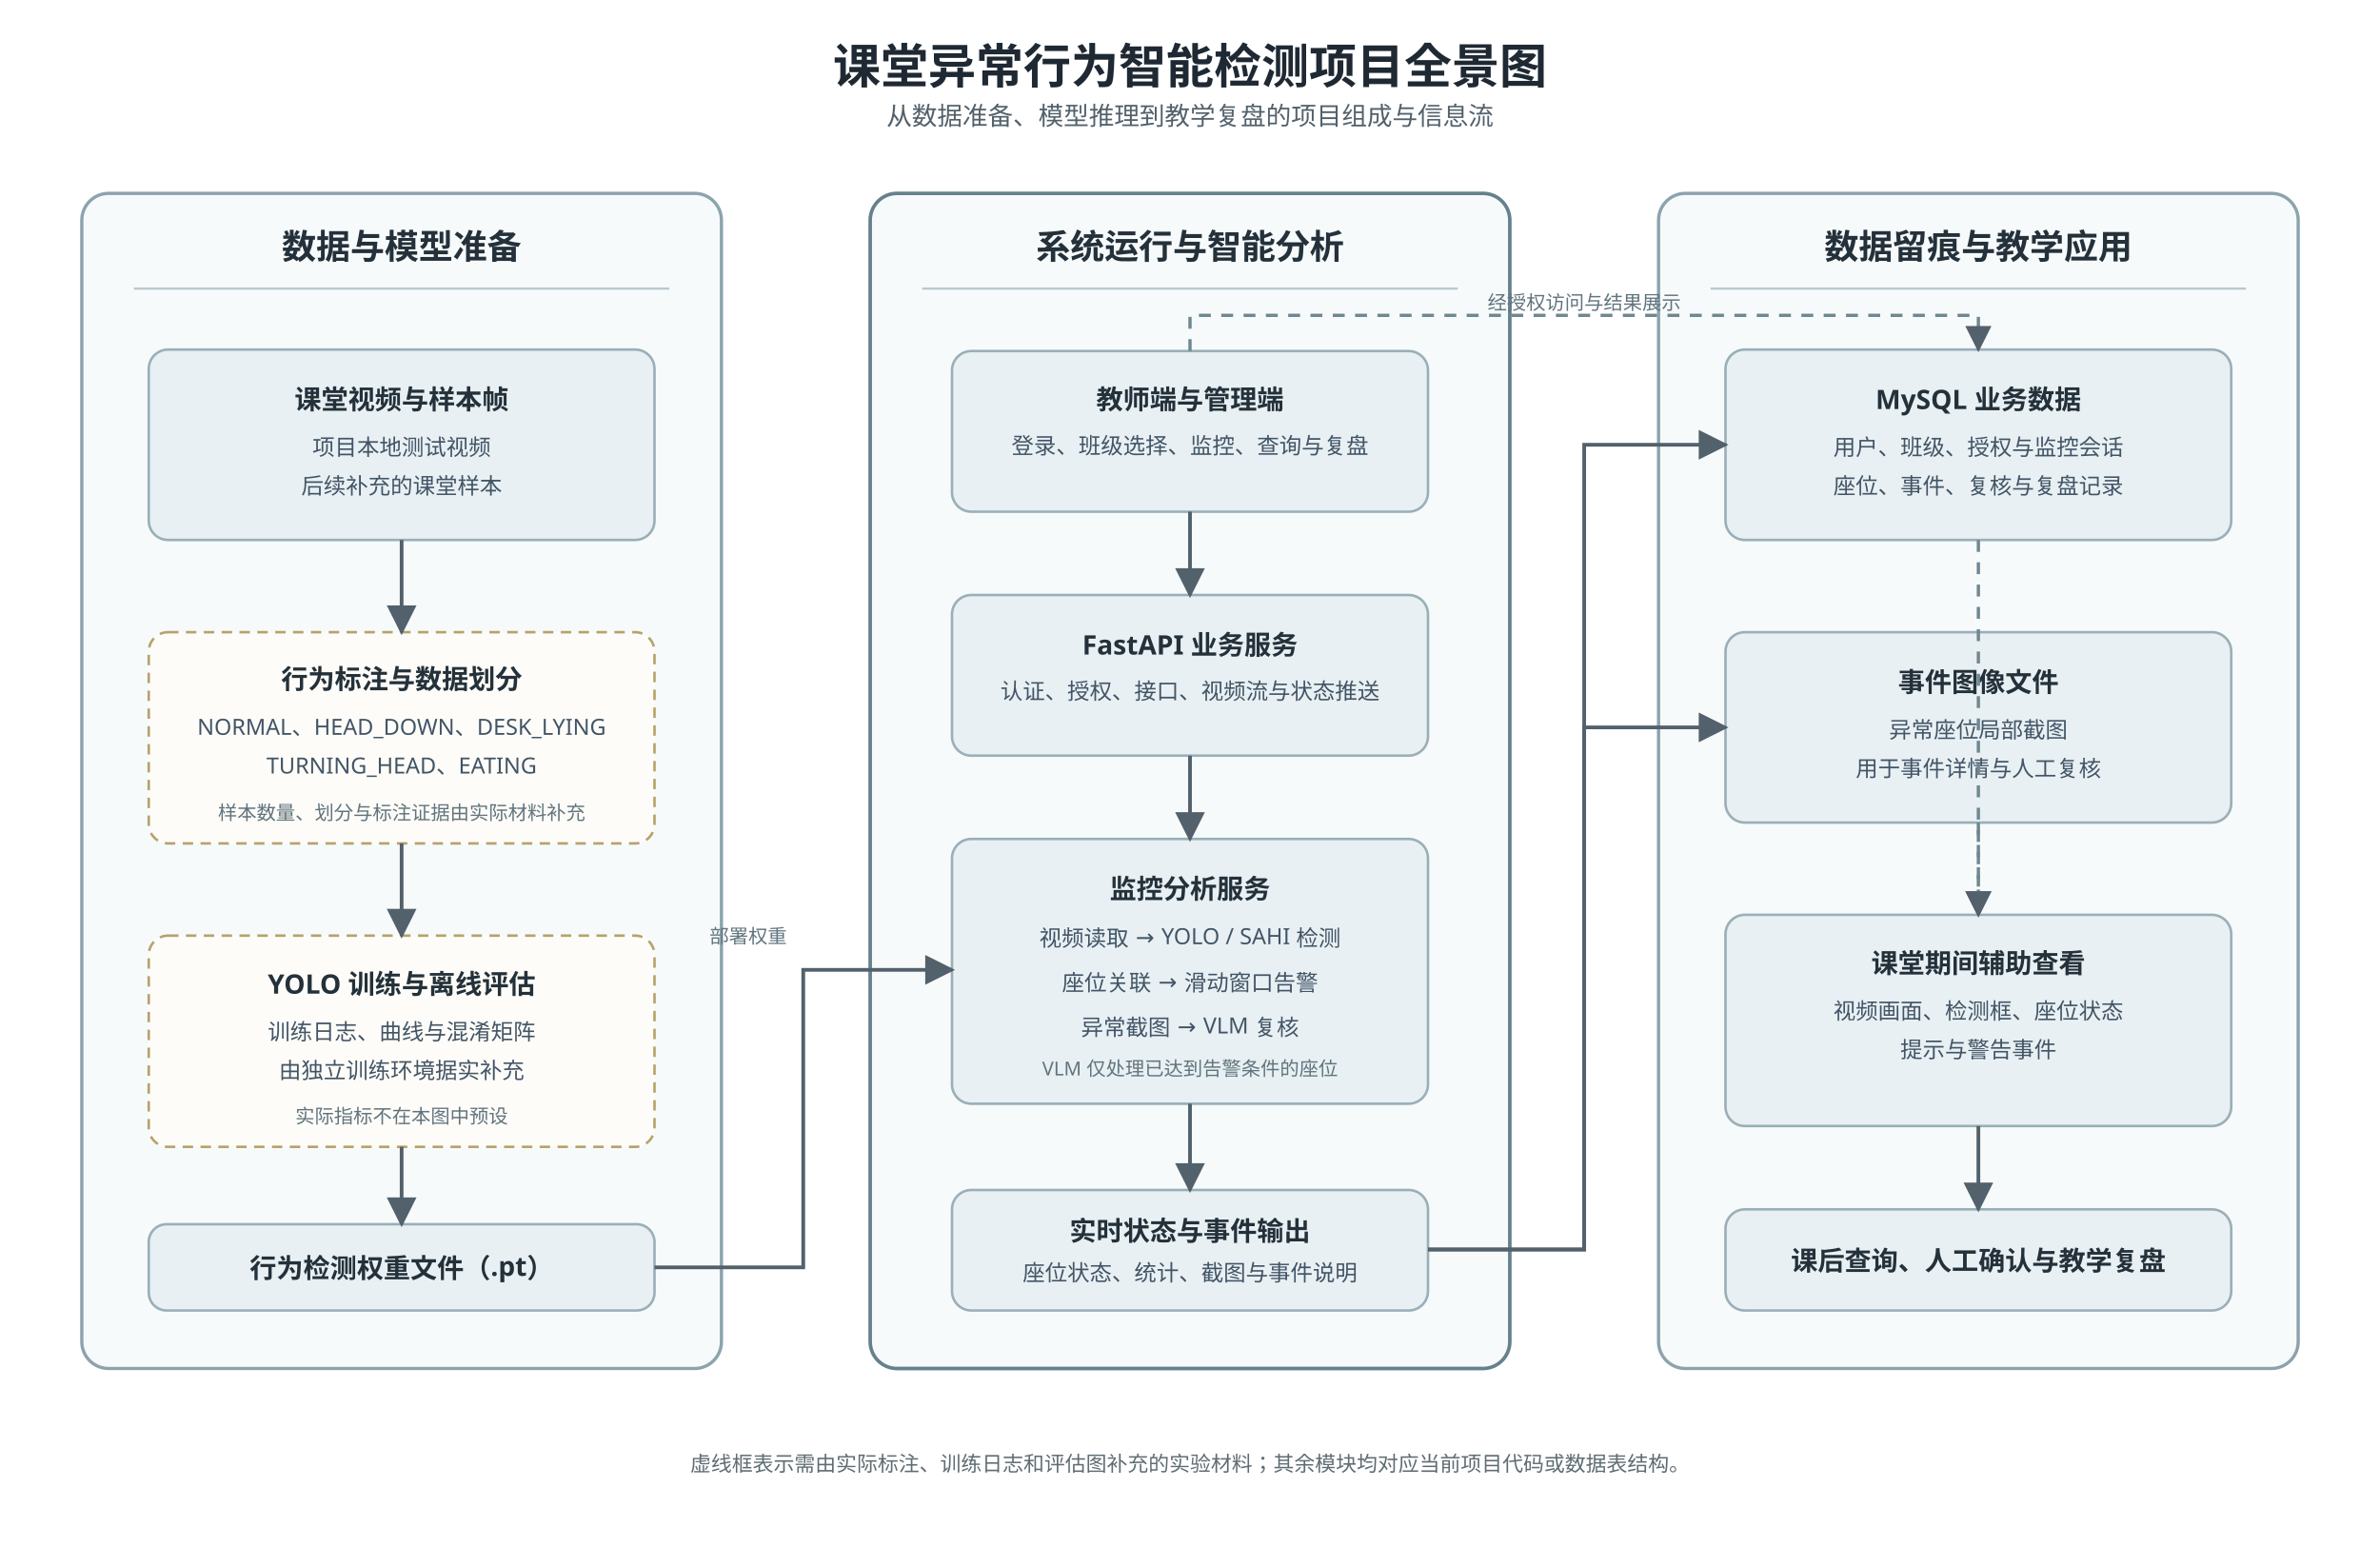
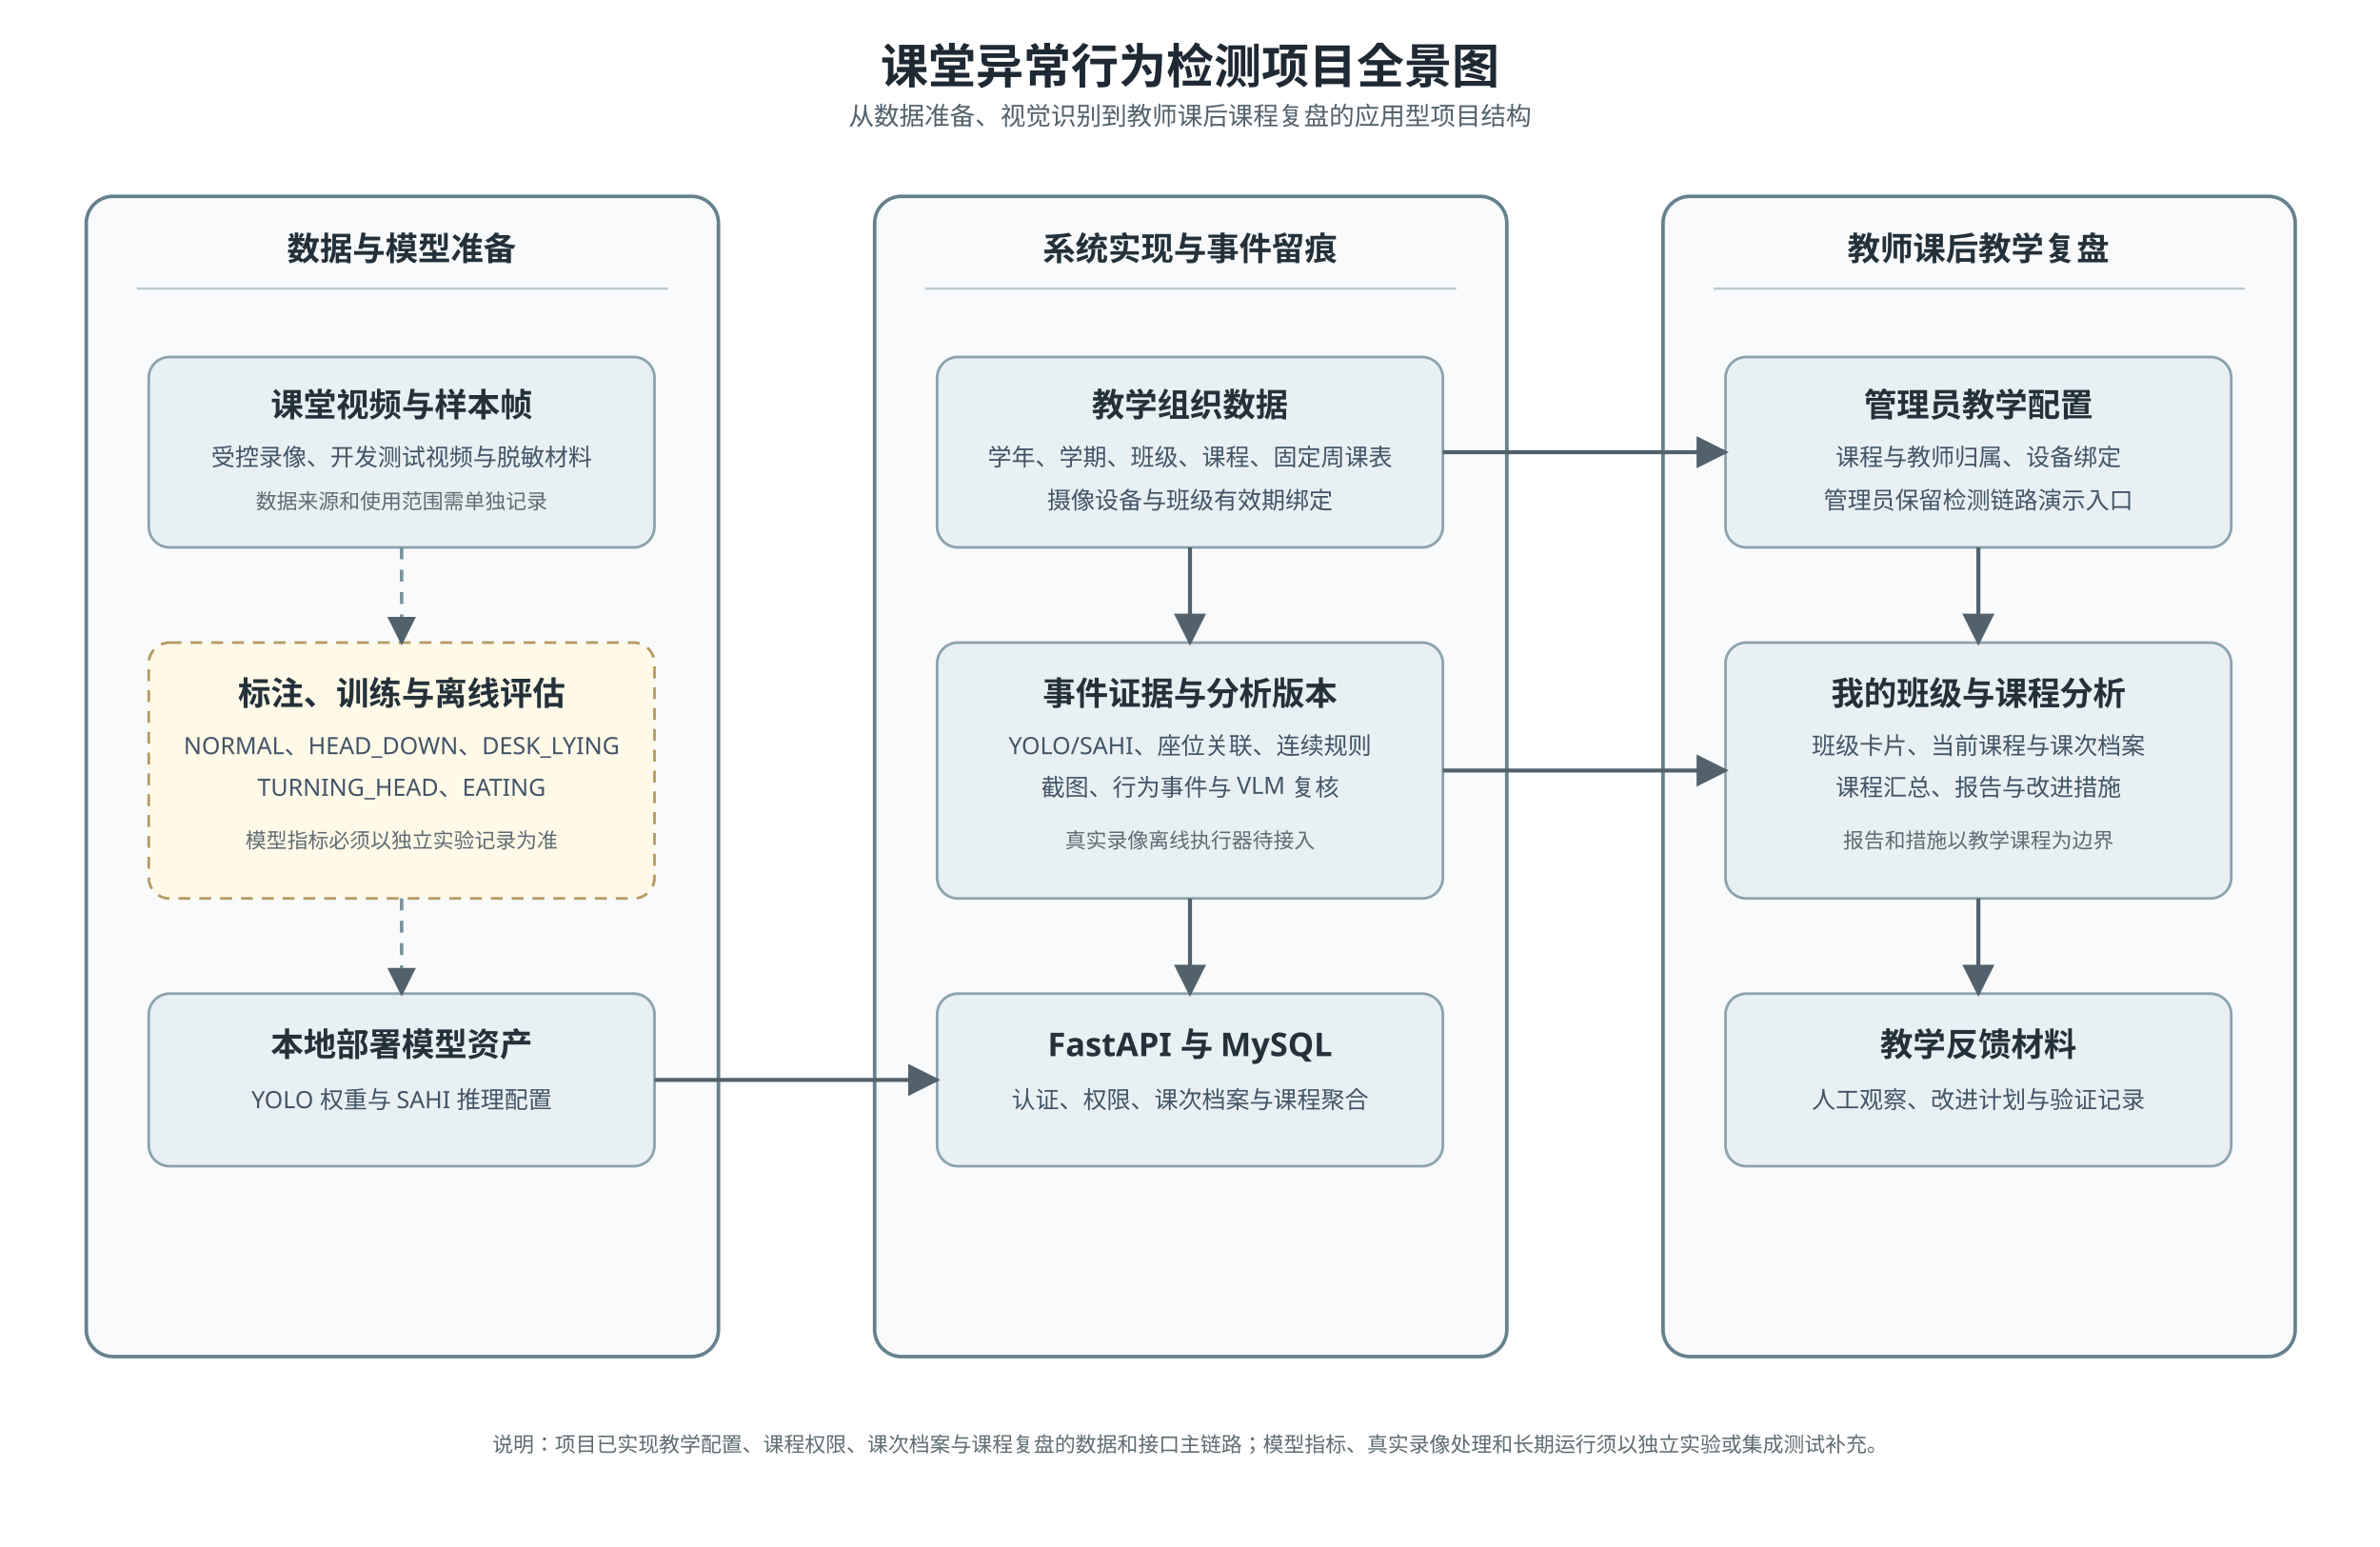
<svg xmlns="http://www.w3.org/2000/svg" width="1600" height="1040" viewBox="0 0 1600 1040">
  <defs>
-     <marker id="arrow" viewBox="0 0 10 10" refX="9" refY="5" markerWidth="8" markerHeight="8" orient="auto-start-reverse">
-       <path d="M 0 0 L 10 5 L 0 10 z" fill="#52616b" />
+     <marker id="arrow" viewBox="0 0 10 10" refX="9" refY="5" markerWidth="8" markerHeight="8" orient="auto">
+       <path d="M0 0 L10 5 L0 10z" fill="#52616b" />
    </marker>
    <style>
-       .title { font-family: 'Microsoft YaHei','SimHei',sans-serif; font-size: 32px; font-weight: 700; fill: #1f2933; }
-       .subtitle { font-family: 'Microsoft YaHei','SimHei',sans-serif; font-size: 17px; fill: #52616b; }
-       .area { font-family: 'Microsoft YaHei','SimHei',sans-serif; font-size: 23px; font-weight: 700; fill: #24313a; }
-       .box-title { font-family: 'Microsoft YaHei','SimHei',sans-serif; font-size: 18px; font-weight: 700; fill: #24313a; }
-       .box-text { font-family: 'Microsoft YaHei','SimHei',sans-serif; font-size: 15px; fill: #425466; }
-       .note { font-family: 'Microsoft YaHei','SimHei',sans-serif; font-size: 14px; fill: #5f6c72; }
-       .line { stroke: #52616b; stroke-width: 2.5; fill: none; marker-end: url(#arrow); }
-       .dashed { stroke: #6f8791; stroke-width: 2.2; fill: none; stroke-dasharray: 8 7; marker-end: url(#arrow); }
-       .small { font-family: 'Microsoft YaHei','SimHei',sans-serif; font-size: 13px; fill: #61747e; }
+       .title{font-family:'Microsoft YaHei','SimHei',sans-serif;font-size:32px;font-weight:700;fill:#1f2933}.sub{font-family:'Microsoft YaHei','SimHei',sans-serif;font-size:17px;fill:#52616b}.head{font-family:'Microsoft YaHei','SimHei',sans-serif;font-size:22px;font-weight:700;fill:#24313a}.txt{font-family:'Microsoft YaHei','SimHei',sans-serif;font-size:16px;fill:#425466}.note{font-family:'Microsoft YaHei','SimHei',sans-serif;font-size:14px;fill:#5f6c72}.line{stroke:#52616b;stroke-width:2.7;fill:none;marker-end:url(#arrow)}.dash{stroke:#7d949e;stroke-width:2.4;fill:none;stroke-dasharray:8 7;marker-end:url(#arrow)}
    </style>
  </defs>
-   <rect width="1600" height="1040" fill="#ffffff" />
-   <text x="800" y="56" text-anchor="middle" class="title">课堂异常行为智能检测项目全景图</text>
-   <text x="800" y="84" text-anchor="middle" class="subtitle">从数据准备、模型推理到教学复盘的项目组成与信息流</text>
-   <rect x="55" y="130" width="430" height="790" rx="18" fill="#f7fafb" stroke="#8ca3ad" stroke-width="2.2" />
-   <text x="270" y="174" text-anchor="middle" class="area">数据与模型准备</text>
-   <line x1="90" y1="194" x2="450" y2="194" stroke="#b9c8ce" stroke-width="1.5" />
-   <rect x="100" y="235" width="340" height="128" rx="13" fill="#e8f0f3" stroke="#9aafb8" stroke-width="1.7" />
-   <text x="270" y="275" text-anchor="middle" class="box-title">课堂视频与样本帧</text>
-   <text x="270" y="306" text-anchor="middle" class="box-text">项目本地测试视频</text>
-   <text x="270" y="332" text-anchor="middle" class="box-text">后续补充的课堂样本</text>
-   <rect x="100" y="425" width="340" height="142" rx="13" fill="#fdfcf8" stroke="#b6a36b" stroke-width="1.7" stroke-dasharray="7 5" />
-   <text x="270" y="463" text-anchor="middle" class="box-title">行为标注与数据划分</text>
-   <text x="270" y="494" text-anchor="middle" class="box-text">NORMAL、HEAD_DOWN、DESK_LYING</text>
-   <text x="270" y="520" text-anchor="middle" class="box-text">TURNING_HEAD、EATING</text>
-   <text x="270" y="551" text-anchor="middle" class="small">样本数量、划分与标注证据由实际材料补充</text>
-   <rect x="100" y="629" width="340" height="142" rx="13" fill="#fdfcf8" stroke="#b6a36b" stroke-width="1.7" stroke-dasharray="7 5" />
-   <text x="270" y="668" text-anchor="middle" class="box-title">YOLO 训练与离线评估</text>
-   <text x="270" y="699" text-anchor="middle" class="box-text">训练日志、曲线与混淆矩阵</text>
-   <text x="270" y="725" text-anchor="middle" class="box-text">由独立训练环境据实补充</text>
-   <text x="270" y="755" text-anchor="middle" class="small">实际指标不在本图中预设</text>
-   <rect x="100" y="823" width="340" height="58" rx="12" fill="#e8f0f3" stroke="#9aafb8" stroke-width="1.7" />
-   <text x="270" y="859" text-anchor="middle" class="box-title">行为检测权重文件（.pt）</text>
-   <rect x="585" y="130" width="430" height="790" rx="18" fill="#f7fafb" stroke="#66818d" stroke-width="2.4" />
-   <text x="800" y="174" text-anchor="middle" class="area">系统运行与智能分析</text>
-   <line x1="620" y1="194" x2="980" y2="194" stroke="#b9c8ce" stroke-width="1.5" />
-   <rect x="640" y="236" width="320" height="108" rx="13" fill="#e8f0f3" stroke="#9aafb8" stroke-width="1.7" />
-   <text x="800" y="275" text-anchor="middle" class="box-title">教师端与管理端</text>
-   <text x="800" y="305" text-anchor="middle" class="box-text">登录、班级选择、监控、查询与复盘</text>
-   <rect x="640" y="400" width="320" height="108" rx="13" fill="#e8f0f3" stroke="#9aafb8" stroke-width="1.7" />
-   <text x="800" y="440" text-anchor="middle" class="box-title">FastAPI 业务服务</text>
-   <text x="800" y="470" text-anchor="middle" class="box-text">认证、授权、接口、视频流与状态推送</text>
-   <rect x="640" y="564" width="320" height="178" rx="13" fill="#e8f0f3" stroke="#9aafb8" stroke-width="1.7" />
-   <text x="800" y="604" text-anchor="middle" class="box-title">监控分析服务</text>
-   <text x="800" y="636" text-anchor="middle" class="box-text">视频读取 → YOLO / SAHI 检测</text>
-   <text x="800" y="666" text-anchor="middle" class="box-text">座位关联 → 滑动窗口告警</text>
-   <text x="800" y="696" text-anchor="middle" class="box-text">异常截图 → VLM 复核</text>
-   <text x="800" y="723" text-anchor="middle" class="small">VLM 仅处理已达到告警条件的座位</text>
-   <rect x="640" y="800" width="320" height="81" rx="13" fill="#e8f0f3" stroke="#9aafb8" stroke-width="1.7" />
-   <text x="800" y="834" text-anchor="middle" class="box-title">实时状态与事件输出</text>
-   <text x="800" y="861" text-anchor="middle" class="box-text">座位状态、统计、截图与事件说明</text>
-   <rect x="1115" y="130" width="430" height="790" rx="18" fill="#f7fafb" stroke="#8ca3ad" stroke-width="2.2" />
-   <text x="1330" y="174" text-anchor="middle" class="area">数据留痕与教学应用</text>
-   <line x1="1150" y1="194" x2="1510" y2="194" stroke="#b9c8ce" stroke-width="1.5" />
-   <rect x="1160" y="235" width="340" height="128" rx="13" fill="#e8f0f3" stroke="#9aafb8" stroke-width="1.7" />
-   <text x="1330" y="275" text-anchor="middle" class="box-title">MySQL 业务数据</text>
-   <text x="1330" y="306" text-anchor="middle" class="box-text">用户、班级、授权与监控会话</text>
-   <text x="1330" y="332" text-anchor="middle" class="box-text">座位、事件、复核与复盘记录</text>
-   <rect x="1160" y="425" width="340" height="128" rx="13" fill="#e8f0f3" stroke="#9aafb8" stroke-width="1.7" />
-   <text x="1330" y="465" text-anchor="middle" class="box-title">事件图像文件</text>
-   <text x="1330" y="496" text-anchor="middle" class="box-text">异常座位局部截图</text>
-   <text x="1330" y="522" text-anchor="middle" class="box-text">用于事件详情与人工复核</text>
-   <rect x="1160" y="615" width="340" height="142" rx="13" fill="#e8f0f3" stroke="#9aafb8" stroke-width="1.7" />
-   <text x="1330" y="654" text-anchor="middle" class="box-title">课堂期间辅助查看</text>
-   <text x="1330" y="685" text-anchor="middle" class="box-text">视频画面、检测框、座位状态</text>
-   <text x="1330" y="711" text-anchor="middle" class="box-text">提示与警告事件</text>
-   <rect x="1160" y="813" width="340" height="68" rx="13" fill="#e8f0f3" stroke="#9aafb8" stroke-width="1.7" />
-   <text x="1330" y="854" text-anchor="middle" class="box-title">课后查询、人工确认与教学复盘</text>
-   <path d="M270 363 V425" class="line" />
-   <path d="M270 567 V629" class="line" />
-   <path d="M270 771 V823" class="line" />
-   <path d="M440 852 H540 V652 H640" class="line" />
-   <text x="503" y="634" text-anchor="middle" class="small">部署权重</text>
-   <path d="M800 344 V400" class="line" />
-   <path d="M800 508 V564" class="line" />
-   <path d="M800 742 V800" class="line" />
-   <path d="M960 840 H1065 V299 H1160" class="line" />
-   <path d="M960 840 H1065 V489 H1160" class="line" />
-   <path d="M1330 363 V615" class="dashed" />
-   <path d="M1330 553 V615" class="dashed" />
-   <path d="M1330 757 V813" class="line" />
-   <path d="M800 236 V212 H1330 V235" class="dashed" />
-   <text x="1065" y="208" text-anchor="middle" class="small">经授权访问与结果展示</text>
-   <text x="800" y="989" text-anchor="middle" class="note">虚线框表示需由实际标注、训练日志和评估图补充的实验材料；其余模块均对应当前项目代码或数据表结构。</text>
+   <rect width="1600" height="1040" fill="#fff" />
+   <text x="800" y="56" text-anchor="middle" class="title">课堂异常行为检测项目全景图</text>
+   <text x="800" y="84" text-anchor="middle" class="sub">从数据准备、视觉识别到教师课后课程复盘的应用型项目结构</text>
+   <rect x="58" y="132" width="425" height="780" rx="18" fill="#f8fafb" stroke="#66818d" stroke-width="2.4" />
+   <text x="270" y="175" text-anchor="middle" class="head">数据与模型准备</text>
+   <line x1="92" y1="194" x2="449" y2="194" stroke="#b9c8ce" stroke-width="1.5" />
+   <rect x="100" y="240" width="340" height="128" rx="14" fill="#e8f0f3" stroke="#8ca3ad" stroke-width="1.8" />
+   <text x="270" y="280" text-anchor="middle" class="head">课堂视频与样本帧</text>
+   <text x="270" y="313" text-anchor="middle" class="txt">受控录像、开发测试视频与脱敏材料</text>
+   <text x="270" y="342" text-anchor="middle" class="note">数据来源和使用范围需单独记录</text>
+   <rect x="100" y="432" width="340" height="172" rx="14" fill="#fff9e8" stroke="#b49a62" stroke-width="1.8" stroke-dasharray="8 6" />
+   <text x="270" y="474" text-anchor="middle" class="head">标注、训练与离线评估</text>
+   <text x="270" y="507" text-anchor="middle" class="txt">NORMAL、HEAD_DOWN、DESK_LYING</text>
+   <text x="270" y="535" text-anchor="middle" class="txt">TURNING_HEAD、EATING</text>
+   <text x="270" y="570" text-anchor="middle" class="note">模型指标必须以独立实验记录为准</text>
+   <rect x="100" y="668" width="340" height="116" rx="14" fill="#e8f0f3" stroke="#8ca3ad" stroke-width="1.8" />
+   <text x="270" y="710" text-anchor="middle" class="head">本地部署模型资产</text>
+   <text x="270" y="745" text-anchor="middle" class="txt">YOLO 权重与 SAHI 推理配置</text>
+   <rect x="588" y="132" width="425" height="780" rx="18" fill="#f8fafb" stroke="#66818d" stroke-width="2.4" />
+   <text x="800" y="175" text-anchor="middle" class="head">系统实现与事件留痕</text>
+   <line x1="622" y1="194" x2="979" y2="194" stroke="#b9c8ce" stroke-width="1.5" />
+   <rect x="630" y="240" width="340" height="128" rx="14" fill="#e8f0f3" stroke="#8ca3ad" stroke-width="1.8" />
+   <text x="800" y="280" text-anchor="middle" class="head">教学组织数据</text>
+   <text x="800" y="313" text-anchor="middle" class="txt">学年、学期、班级、课程、固定周课表</text>
+   <text x="800" y="342" text-anchor="middle" class="txt">摄像设备与班级有效期绑定</text>
+   <rect x="630" y="432" width="340" height="172" rx="14" fill="#e8f0f3" stroke="#8ca3ad" stroke-width="1.8" />
+   <text x="800" y="474" text-anchor="middle" class="head">事件证据与分析版本</text>
+   <text x="800" y="507" text-anchor="middle" class="txt">YOLO/SAHI、座位关联、连续规则</text>
+   <text x="800" y="535" text-anchor="middle" class="txt">截图、行为事件与 VLM 复核</text>
+   <text x="800" y="570" text-anchor="middle" class="note">真实录像离线执行器待接入</text>
+   <rect x="630" y="668" width="340" height="116" rx="14" fill="#e8f0f3" stroke="#8ca3ad" stroke-width="1.8" />
+   <text x="800" y="710" text-anchor="middle" class="head">FastAPI 与 MySQL</text>
+   <text x="800" y="745" text-anchor="middle" class="txt">认证、权限、课次档案与课程聚合</text>
+   <rect x="1118" y="132" width="425" height="780" rx="18" fill="#f8fafb" stroke="#66818d" stroke-width="2.4" />
+   <text x="1330" y="175" text-anchor="middle" class="head">教师课后教学复盘</text>
+   <line x1="1152" y1="194" x2="1509" y2="194" stroke="#b9c8ce" stroke-width="1.5" />
+   <rect x="1160" y="240" width="340" height="128" rx="14" fill="#e8f0f3" stroke="#8ca3ad" stroke-width="1.8" />
+   <text x="1330" y="280" text-anchor="middle" class="head">管理员教学配置</text>
+   <text x="1330" y="313" text-anchor="middle" class="txt">课程与教师归属、设备绑定</text>
+   <text x="1330" y="342" text-anchor="middle" class="txt">管理员保留检测链路演示入口</text>
+   <rect x="1160" y="432" width="340" height="172" rx="14" fill="#e8f0f3" stroke="#8ca3ad" stroke-width="1.8" />
+   <text x="1330" y="474" text-anchor="middle" class="head">我的班级与课程分析</text>
+   <text x="1330" y="507" text-anchor="middle" class="txt">班级卡片、当前课程与课次档案</text>
+   <text x="1330" y="535" text-anchor="middle" class="txt">课程汇总、报告与改进措施</text>
+   <text x="1330" y="570" text-anchor="middle" class="note">报告和措施以教学课程为边界</text>
+   <rect x="1160" y="668" width="340" height="116" rx="14" fill="#e8f0f3" stroke="#8ca3ad" stroke-width="1.8" />
+   <text x="1330" y="710" text-anchor="middle" class="head">教学反馈材料</text>
+   <text x="1330" y="745" text-anchor="middle" class="txt">人工观察、改进计划与验证记录</text>
+   <path d="M270 368 V432" class="dash" />
+   <path d="M270 604 V668" class="dash" />
+   <path d="M440 726 H630" class="line" />
+   <path d="M970 304 H1160" class="line" />
+   <path d="M970 518 H1160" class="line" />
+   <path d="M800 368 V432" class="line" />
+   <path d="M800 604 V668" class="line" />
+   <path d="M1330 368 V432" class="line" />
+   <path d="M1330 604 V668" class="line" />
+   <text x="800" y="976" text-anchor="middle" class="note">说明：项目已实现教学配置、课程权限、课次档案与课程复盘的数据和接口主链路；模型指标、真实录像处理和长期运行须以独立实验或集成测试补充。</text>
</svg>
